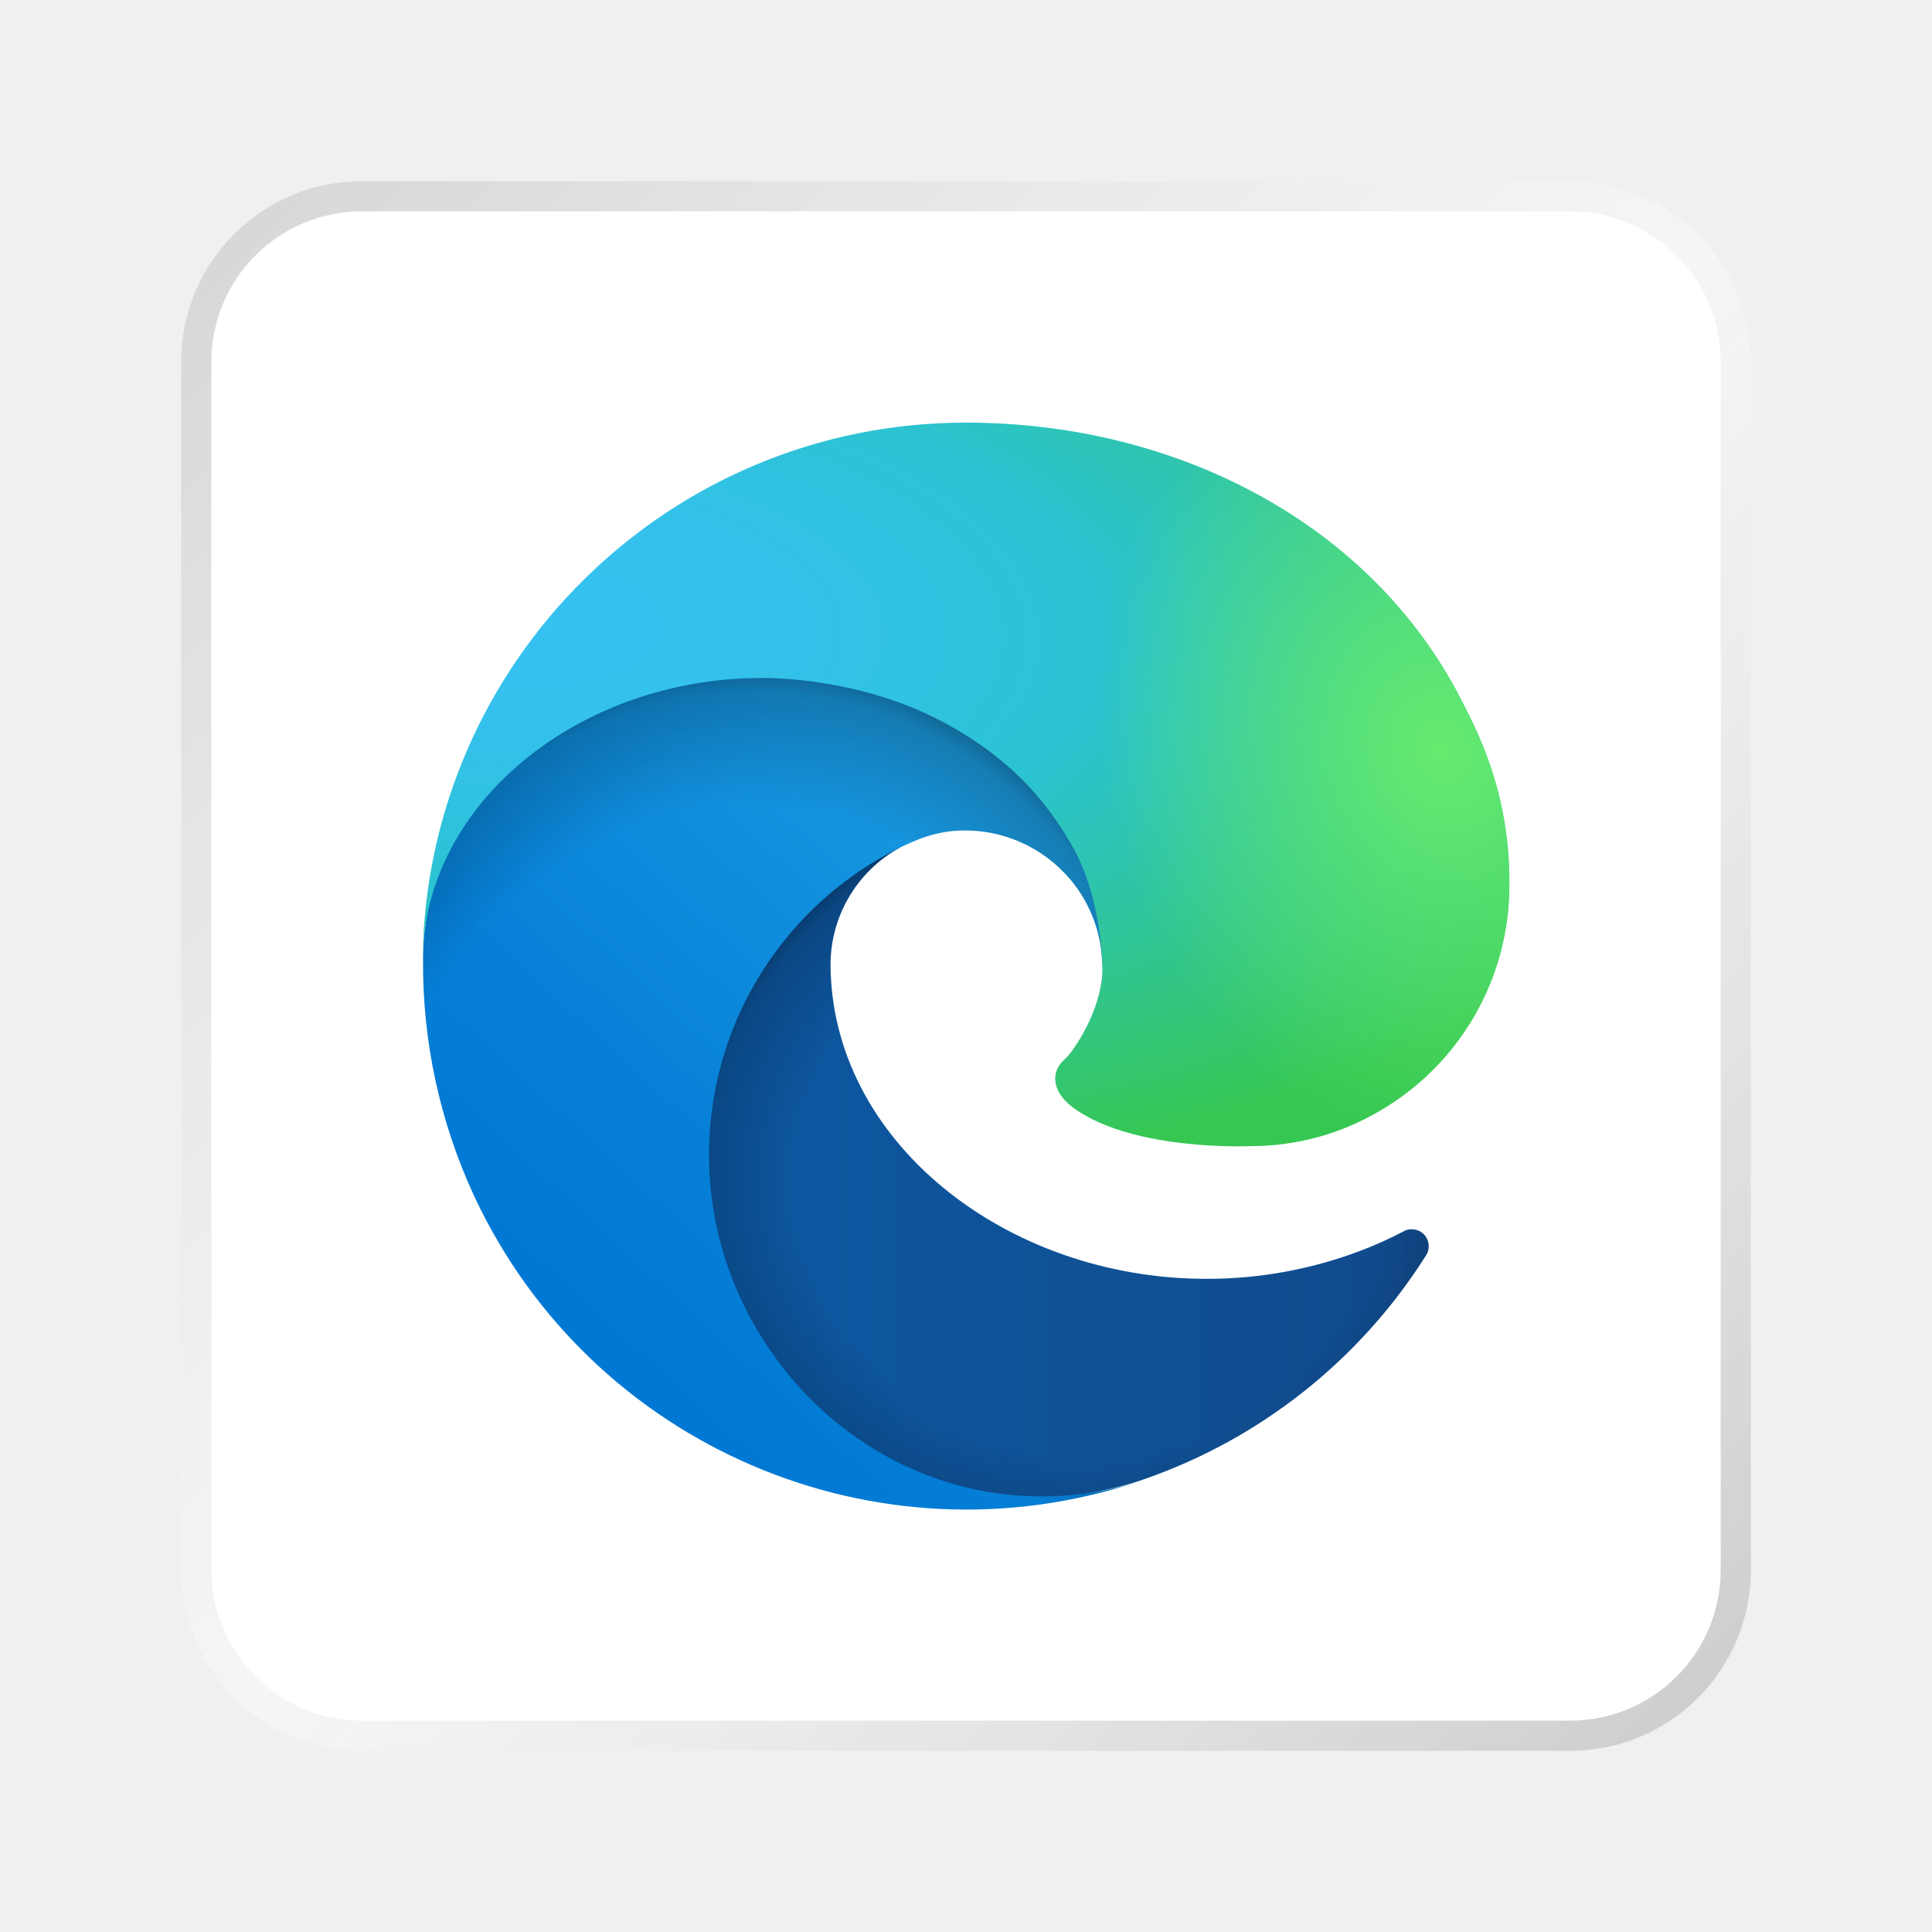
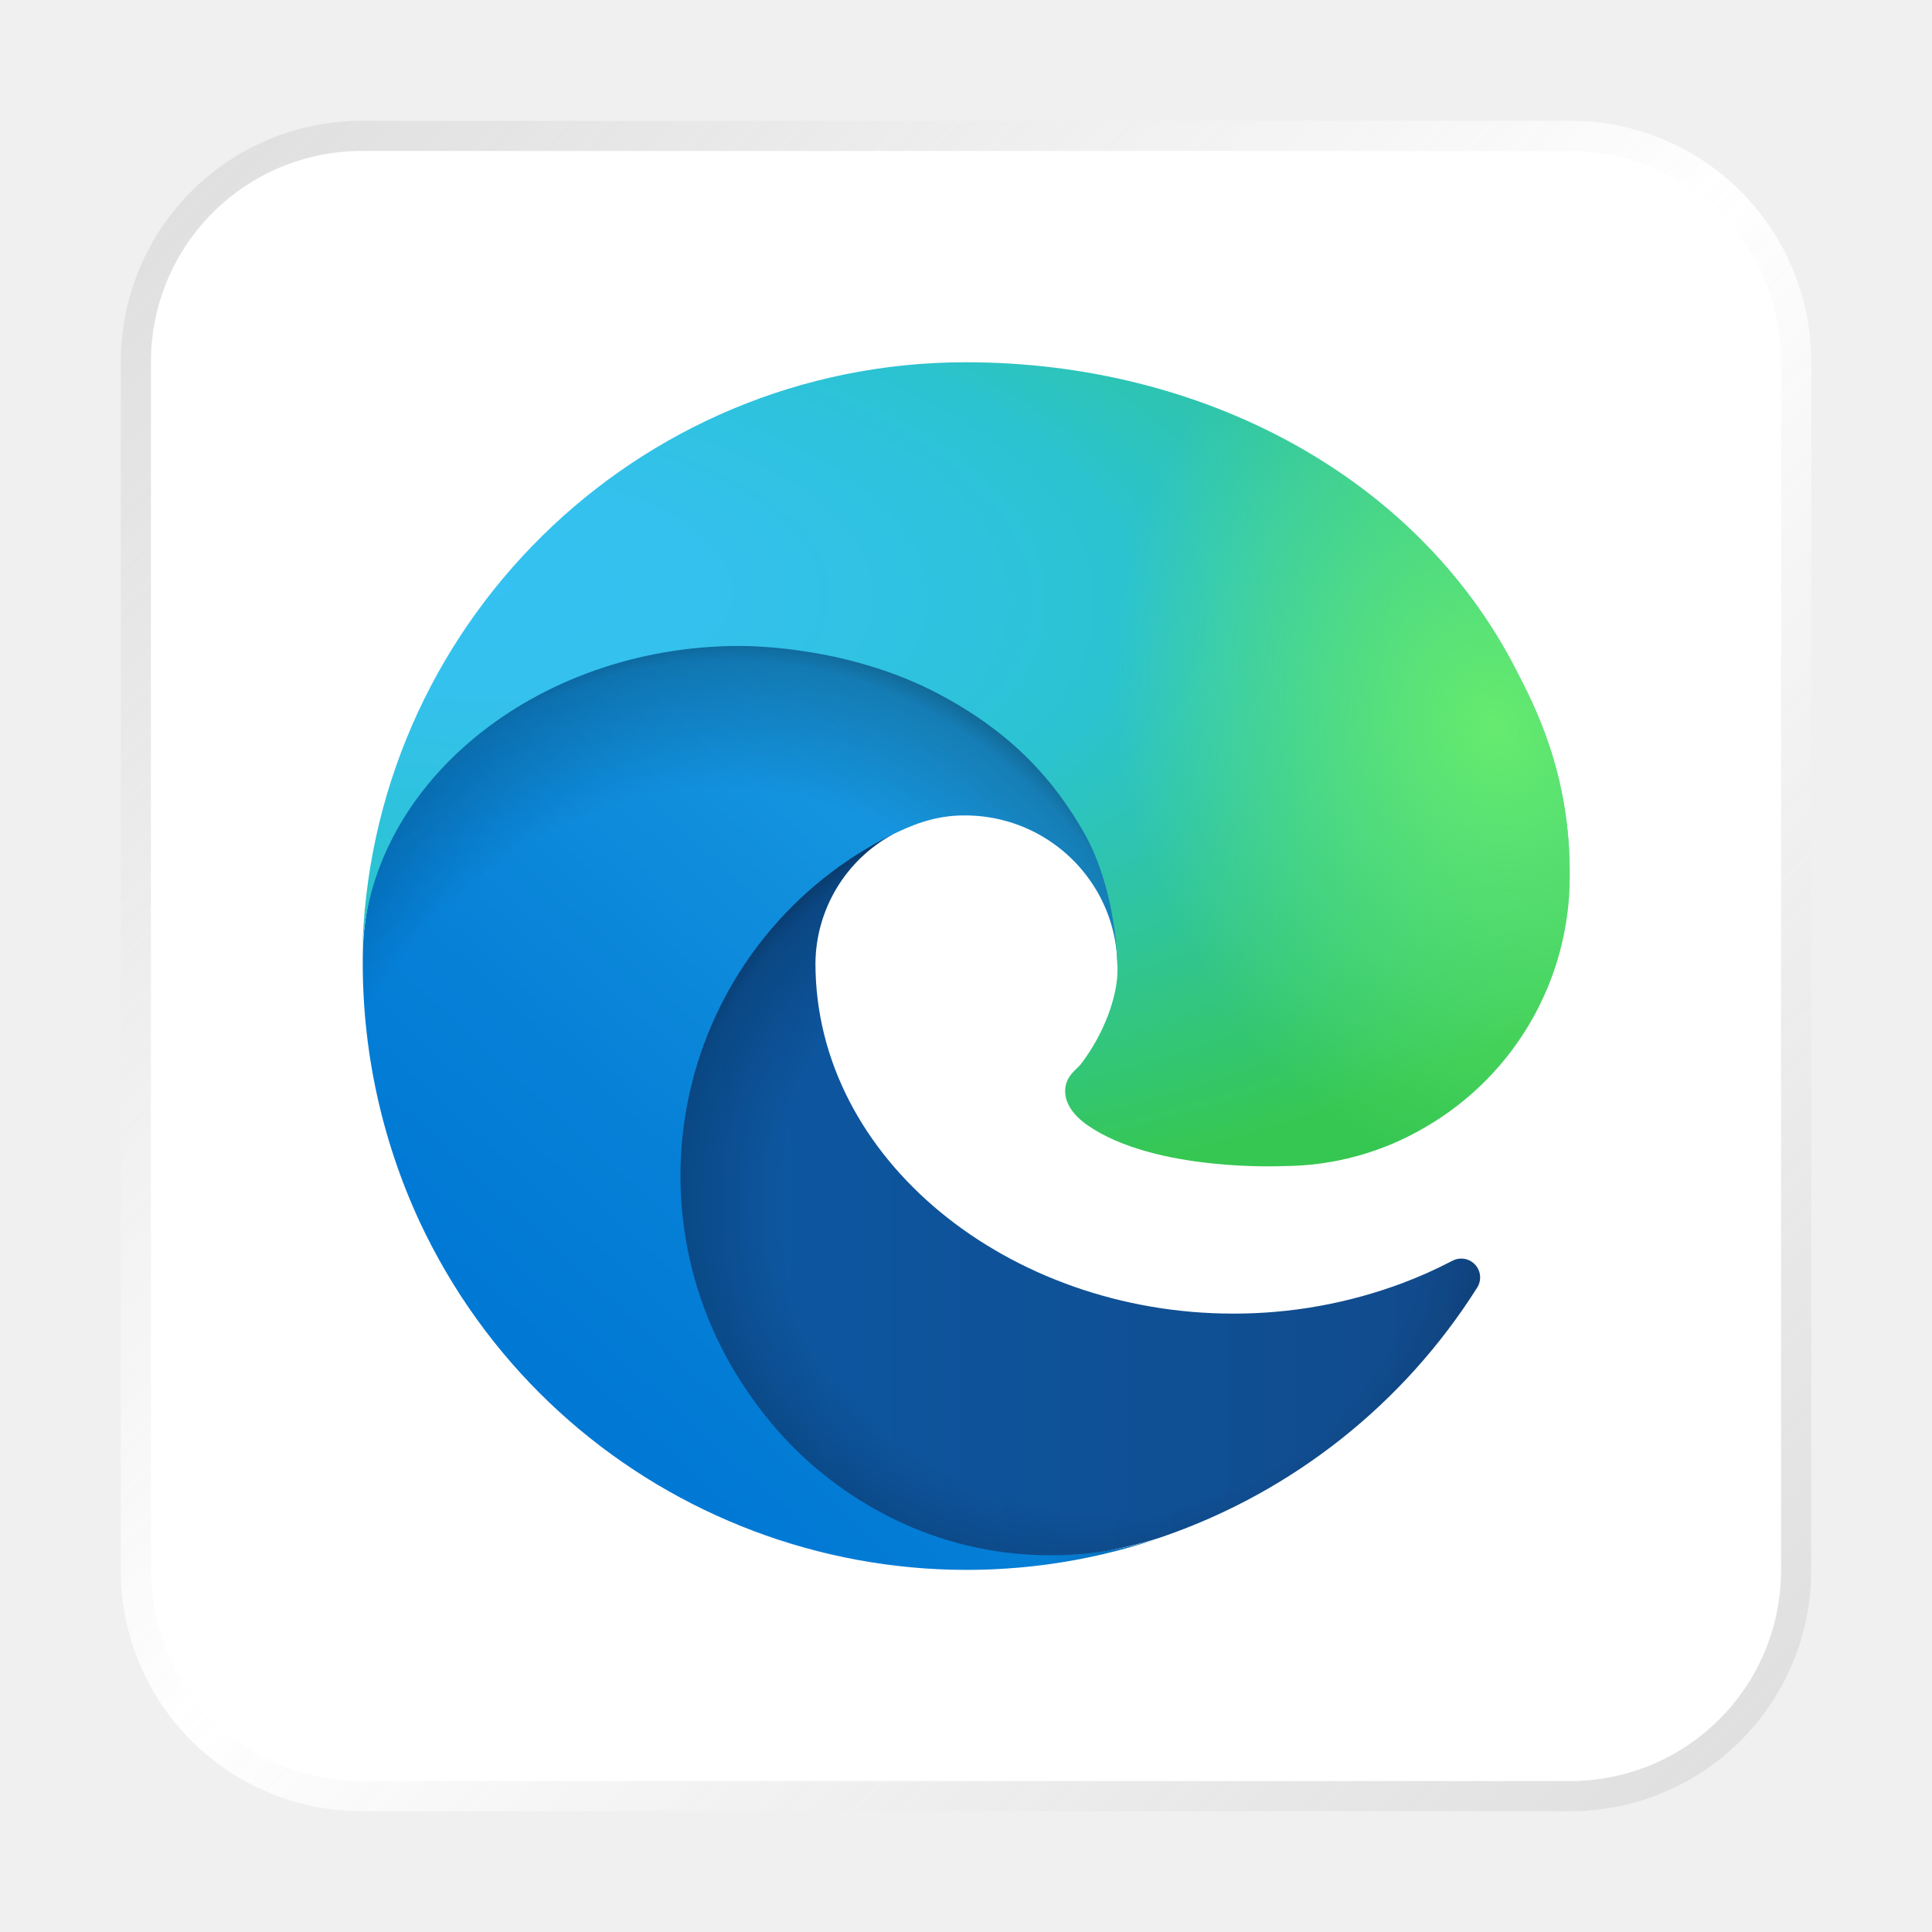
<svg xmlns="http://www.w3.org/2000/svg" xmlns:xlink="http://www.w3.org/1999/xlink" version="1.1" id="Layer_1" width="64" height="64" viewBox="0 0 64 64">
  <defs id="defs48">
    <style id="style2">.cls-1{fill:url(#linear-gradient);}.cls-2{opacity:0.35;fill:url(#radial-gradient);}.cls-2,.cls-4{isolation:isolate;}.cls-3{fill:url(#linear-gradient-2);}.cls-4{opacity:0.41;fill:url(#radial-gradient-2);}.cls-5{fill:url(#radial-gradient-3);}.cls-6{fill:url(#radial-gradient-4);}</style>
-     <linearGradient id="linear-gradient" x1="63.33" y1="84.03" x2="241.67" y2="84.03" gradientTransform="matrix(0.1406162,0,0,-0.1406162,13.35176,50.71208)" gradientUnits="userSpaceOnUse">
+     <linearGradient id="linear-gradient" x1="63.33" y1="84.03" x2="241.67" y2="84.03" gradientTransform="matrix(0.1562402,0,0,-0.1562402,11.27973,52.7912)" gradientUnits="userSpaceOnUse">
      <stop offset="0" stop-color="#0c59a4" id="stop4" />
      <stop offset="1" stop-color="#114a8b" id="stop6" />
    </linearGradient>
-     <radialGradient id="radial-gradient" cx="161.83" cy="68.91" r="95.38" gradientTransform="matrix(0.1406162,0,0,-0.1335854,13.35176,48.29911)" gradientUnits="userSpaceOnUse">
+     <radialGradient id="radial-gradient" cx="161.83" cy="68.91" r="95.38" gradientTransform="matrix(0.1562402,0,0,-0.1484282,11.27973,50.11012)" gradientUnits="userSpaceOnUse">
      <stop offset="0.72" stop-opacity="0" id="stop9" />
      <stop offset="0.95" stop-opacity="0.53" id="stop11" />
      <stop offset="1" id="stop13" />
    </radialGradient>
-     <linearGradient id="linear-gradient-2" x1="157.35" y1="161.39" x2="45.96" y2="40.06" gradientTransform="matrix(0.1406162,0,0,-0.1406162,13.35176,50.71208)" gradientUnits="userSpaceOnUse">
+     <linearGradient id="linear-gradient-2" x1="157.35" y1="161.39" x2="45.96" y2="40.06" gradientTransform="matrix(0.1562402,0,0,-0.1562402,11.27973,52.7912)" gradientUnits="userSpaceOnUse">
      <stop offset="0" stop-color="#1b9de2" id="stop16" />
      <stop offset="0.16" stop-color="#1595df" id="stop18" />
      <stop offset="0.67" stop-color="#0680d7" id="stop20" />
      <stop offset="1" stop-color="#0078d4" id="stop22" />
    </linearGradient>
-     <radialGradient id="radial-gradient-2" cx="-340.29" cy="62.99" r="143.24" gradientTransform="matrix(0.02109243,-0.1392101,-0.112493,-0.01687395,38.19021,-4.325104)" gradientUnits="userSpaceOnUse">
+     <radialGradient id="radial-gradient-2" cx="-340.29" cy="62.99" r="143.24" gradientTransform="matrix(0.02343603,-0.1546778,-0.1249922,-0.01874883,38.87801,-8.361227)" gradientUnits="userSpaceOnUse">
      <stop offset="0.76" stop-opacity="0" id="stop25" />
      <stop offset="0.95" stop-opacity="0.5" id="stop27" />
      <stop offset="1" id="stop29" />
    </radialGradient>
-     <radialGradient id="radial-gradient-3" cx="113.37" cy="570.21" r="202.43" gradientTransform="matrix(-0.00562465,0.1406162,0.2995125,0.0112493,-152.5107,-1.694175)" gradientUnits="userSpaceOnUse">
+     <radialGradient id="radial-gradient-3" cx="113.37" cy="570.21" r="202.43" gradientTransform="matrix(-0.00624961,0.1562402,0.3327917,0.01249922,-173.0119,-5.437973)" gradientUnits="userSpaceOnUse">
      <stop offset="0" stop-color="#35c1f1" id="stop32" />
      <stop offset="0.11" stop-color="#34c1ed" id="stop34" />
      <stop offset="0.23" stop-color="#2fc2df" id="stop36" />
      <stop offset="0.31" stop-color="#2bc3d2" id="stop38" />
      <stop offset="0.67" stop-color="#36c752" id="stop40" />
    </radialGradient>
-     <radialGradient id="radial-gradient-4" cx="376.52" cy="567.97" r="97.34" gradientTransform="matrix(0.03937254,0.1349916,0.1096806,-0.03234173,-29.36182,-7.573338)" gradientUnits="userSpaceOnUse">
+     <radialGradient id="radial-gradient-4" cx="376.52" cy="567.97" r="97.34" gradientTransform="matrix(0.04374727,0.1499906,0.1218674,-0.03593526,-36.1798,-11.97038)" gradientUnits="userSpaceOnUse">
      <stop offset="0" stop-color="#66eb6e" id="stop43" />
      <stop offset="1" stop-color="#66eb6e" stop-opacity="0" id="stop45" />
    </radialGradient>
-     <linearGradient xlink:href="#linearGradient37218" id="linearGradient881" x1="64.208" y1="64.063" x2="0.305" y2="0.135" gradientUnits="userSpaceOnUse" />
+     <linearGradient xlink:href="#linearGradient37218" id="linearGradient1781" x1="2.8346456e-08" y1="2.2677165e-07" x2="64" y2="64" gradientUnits="userSpaceOnUse" />
    <linearGradient id="linearGradient37218">
-       <stop style="stop-color:#1a1a1a;stop-opacity:1" offset="0" id="stop37214" />
-       <stop style="stop-color:#afafaf;stop-opacity:0.4" offset="0.497" id="stop37220" />
-       <stop style="stop-color:#4d4d4d;stop-opacity:1" offset="1" id="stop37216" />
+       <stop style="stop-color:#808080;stop-opacity:1" offset="0" id="stop37214" />
+       <stop style="stop-color:#717171;stop-opacity:0.004" offset="0.497" id="stop37220" />
+       <stop style="stop-color:#808080;stop-opacity:1" offset="1" id="stop37216" />
    </linearGradient>
  </defs>
-   <path id="rect846-3" style="fill:#ffffff;fill-opacity:1;stroke-width:1.276" d="m 12,6 h 40 c 3.324,0 6,2.676 6,6 v 40 c 0,3.324 -2.676,6 -6,6 H 12 c -3.324,0 -6,-2.676 -6,-6 V 12 C 6,8.676 8.676,6 12,6 Z" />
-   <path id="rect846" style="opacity:0.3;fill:url(#linearGradient881);fill-opacity:1;stroke-width:1.276" d="M 12,6 C 8.676,6 6,8.676 6,12 v 40 c 0,3.324 2.676,6 6,6 h 40 c 3.324,0 6,-2.676 6,-6 V 12 c 0,-3.324 -2.676,-6 -6,-6 z m 0,1 h 40 c 2.77,0 5,2.23 5,5 v 40 c 0,2.77 -2.23,5 -5,5 H 12 C 9.23,57 7,54.77 7,52 V 12 C 7,9.23 9.23,7 12,7 Z" />
-   <path class="cls-1" d="m 46.492,40.793 a 13.18,13.18 0 0 1 -1.482,0.662 14.325,14.325 0 0 1 -5.048,0.908 c -6.654,0 -12.45,-4.577 -12.45,-10.451 a 4.427,4.427 0 0 1 2.31,-3.84 c -6.018,0.253 -7.565,6.525 -7.565,10.199 0,10.389 9.575,11.442 11.637,11.442 1.112,0 2.79,-0.323 3.797,-0.641 l 0.184,-0.062 a 18.047,18.047 0 0 0 9.365,-7.425 0.562,0.562 0 0 0 -0.748,-0.793 z" id="path52" style="fill:url(#linear-gradient);stroke-width:0.141" />
-   <path class="cls-2" d="m 46.492,40.793 a 13.18,13.18 0 0 1 -1.482,0.662 14.325,14.325 0 0 1 -5.048,0.908 c -6.654,0 -12.45,-4.577 -12.45,-10.451 a 4.427,4.427 0 0 1 2.31,-3.84 c -6.018,0.253 -7.565,6.525 -7.565,10.199 0,10.389 9.575,11.442 11.637,11.442 1.112,0 2.79,-0.323 3.797,-0.641 l 0.184,-0.062 a 18.047,18.047 0 0 0 9.365,-7.425 0.562,0.562 0 0 0 -0.748,-0.793 z" id="path54" style="fill:url(#radial-gradient);stroke-width:0.141" />
-   <path class="cls-3" d="m 28.867,47.948 a 11.137,11.137 0 0 1 -3.198,-3.001 11.351,11.351 0 0 1 4.152,-16.874 c 0.439,-0.207 1.188,-0.581 2.185,-0.562 a 4.549,4.549 0 0 1 3.612,1.828 4.483,4.483 0 0 1 0.894,2.624 c 0,-0.03 3.439,-11.193 -11.249,-11.193 -6.173,0 -11.249,5.858 -11.249,10.998 a 18.301,18.301 0 0 0 1.703,7.875 17.999,17.999 0 0 0 21.99,9.437 10.624,10.624 0 0 1 -8.828,-1.125 z" id="path56" style="fill:url(#linear-gradient-2);stroke-width:0.141" />
-   <path class="cls-4" d="m 28.867,47.948 a 11.137,11.137 0 0 1 -3.198,-3.001 11.351,11.351 0 0 1 4.152,-16.874 c 0.439,-0.207 1.188,-0.581 2.185,-0.562 a 4.549,4.549 0 0 1 3.612,1.828 4.483,4.483 0 0 1 0.894,2.624 c 0,-0.03 3.439,-11.193 -11.249,-11.193 -6.173,0 -11.249,5.858 -11.249,10.998 a 18.301,18.301 0 0 0 1.703,7.875 17.999,17.999 0 0 0 21.99,9.437 10.624,10.624 0 0 1 -8.828,-1.125 z" id="path58" style="fill:url(#radial-gradient-2);stroke-width:0.141" />
-   <path class="cls-5" d="m 35.42,34.932 c -0.114,0.148 -0.464,0.352 -0.464,0.796 0,0.367 0.239,0.72 0.664,1.017 2.022,1.406 5.834,1.221 5.844,1.221 a 8.375,8.375 0 0 0 4.256,-1.174 8.631,8.631 0 0 0 4.279,-7.436 C 50.036,26.204 48.874,24.109 48.405,23.181 45.425,17.352 38.993,14 31.999,14 A 17.999,17.999 0 0 0 14,31.746 c 0.068,-5.138 5.175,-9.288 11.249,-9.288 0.492,0 3.299,0.048 5.906,1.416 2.298,1.206 3.501,2.663 4.338,4.107 0.869,1.5 1.024,3.396 1.024,4.151 0,0.755 -0.385,1.874 -1.097,2.8 z" id="path60" style="fill:url(#radial-gradient-3);stroke-width:0.141" />
-   <path class="cls-6" d="m 35.42,34.932 c -0.114,0.148 -0.464,0.352 -0.464,0.796 0,0.367 0.239,0.72 0.664,1.017 2.022,1.406 5.834,1.221 5.844,1.221 a 8.375,8.375 0 0 0 4.256,-1.174 8.631,8.631 0 0 0 4.279,-7.436 C 50.036,26.204 48.874,24.109 48.405,23.181 45.425,17.352 38.993,14 31.999,14 A 17.999,17.999 0 0 0 14,31.746 c 0.068,-5.138 5.175,-9.288 11.249,-9.288 0.492,0 3.299,0.048 5.906,1.416 2.298,1.206 3.501,2.663 4.338,4.107 0.869,1.5 1.024,3.396 1.024,4.151 0,0.755 -0.385,1.874 -1.097,2.8 z" id="path62" style="fill:url(#radial-gradient-4);stroke-width:0.141" />
+   <path id="rect863" style="fill:#ffffff;stroke-width:1" d="m 12,4 h 40 c 4.432,0 8,3.568 8,8 v 40 c 0,4.432 -3.568,8 -8,8 H 12 c -4.432,0 -8,-3.568 -8,-8 V 12 C 4,7.568 7.568,4 12,4 Z" />
+   <path id="rect1345" style="opacity:0.3;fill:url(#linearGradient1781);fill-opacity:1;stroke-width:1" d="M 12,4 C 7.568,4 4,7.568 4,12 v 40 c 0,4.432 3.568,8 8,8 h 40 c 4.432,0 8,-3.568 8,-8 V 12 c 0,-4.432 -3.568,-8 -8,-8 z m 0,1 h 40 c 3.878,0 7,3.122 7,7 v 40 c 0,3.878 -3.122,7 -7,7 H 12 c -3.878,0 -7,-3.122 -7,-7 V 12 C 5,8.122 8.122,5 12,5 Z" />
+   <path class="cls-1" d="m 48.102,41.77 a 14.644,14.644 0 0 1 -1.647,0.736 15.916,15.916 0 0 1 -5.609,1.009 c -7.393,0 -13.834,-5.086 -13.834,-11.612 a 4.918,4.918 0 0 1 2.567,-4.267 c -6.687,0.281 -8.406,7.25 -8.406,11.332 0,11.543 10.638,12.713 12.93,12.713 1.236,0 3.1,-0.359 4.218,-0.712 L 38.528,50.901 a 20.052,20.052 0 0 0 10.406,-8.249 0.625,0.625 0 0 0 -0.831,-0.881 z" id="path52" style="fill:url(#linear-gradient);stroke-width:0.156" />
+   <path class="cls-2" d="m 48.102,41.77 a 14.644,14.644 0 0 1 -1.647,0.736 15.916,15.916 0 0 1 -5.609,1.009 c -7.393,0 -13.834,-5.086 -13.834,-11.612 a 4.918,4.918 0 0 1 2.567,-4.267 c -6.687,0.281 -8.406,7.25 -8.406,11.332 0,11.543 10.638,12.713 12.93,12.713 1.236,0 3.1,-0.359 4.218,-0.712 L 38.528,50.901 a 20.052,20.052 0 0 0 10.406,-8.249 0.625,0.625 0 0 0 -0.831,-0.881 z" id="path54" style="fill:url(#radial-gradient);stroke-width:0.156" />
+   <path class="cls-3" d="m 28.519,49.72 a 12.374,12.374 0 0 1 -3.553,-3.334 12.612,12.612 0 0 1 4.614,-18.749 c 0.487,-0.23 1.32,-0.645 2.428,-0.625 a 5.054,5.054 0 0 1 4.014,2.031 4.981,4.981 0 0 1 0.994,2.915 c 0,-0.033 3.822,-12.437 -12.499,-12.437 -6.859,0 -12.499,6.509 -12.499,12.22 a 20.335,20.335 0 0 0 1.892,8.749 19.999,19.999 0 0 0 24.433,10.485 11.804,11.804 0 0 1 -9.809,-1.25 z" id="path56" style="fill:url(#linear-gradient-2);stroke-width:0.156" />
+   <path class="cls-4" d="m 28.519,49.72 a 12.374,12.374 0 0 1 -3.553,-3.334 12.612,12.612 0 0 1 4.614,-18.749 c 0.487,-0.23 1.32,-0.645 2.428,-0.625 a 5.054,5.054 0 0 1 4.014,2.031 4.981,4.981 0 0 1 0.994,2.915 c 0,-0.033 3.822,-12.437 -12.499,-12.437 -6.859,0 -12.499,6.509 -12.499,12.22 a 20.335,20.335 0 0 0 1.892,8.749 19.999,19.999 0 0 0 24.433,10.485 11.804,11.804 0 0 1 -9.809,-1.25 z" id="path58" style="fill:url(#radial-gradient-2);stroke-width:0.156" />
+   <path class="cls-5" d="m 35.8,35.258 c -0.127,0.164 -0.516,0.391 -0.516,0.884 0,0.408 0.266,0.8 0.737,1.13 2.247,1.562 6.482,1.356 6.493,1.356 a 9.306,9.306 0 0 0 4.729,-1.305 9.59,9.59 0 0 0 4.754,-8.262 C 52.04,25.56 50.749,23.232 50.227,22.201 46.917,15.725 39.77,12 31.999,12 A 19.999,19.999 0 0 0 12,31.718 C 12.075,26.009 17.75,21.398 24.499,21.398 c 0.547,0 3.665,0.053 6.562,1.573 2.553,1.341 3.89,2.959 4.82,4.564 0.966,1.667 1.137,3.773 1.137,4.612 0,0.839 -0.428,2.083 -1.219,3.111 z" id="path60" style="fill:url(#radial-gradient-3);stroke-width:0.156" />
+   <path class="cls-6" d="m 35.8,35.258 c -0.127,0.164 -0.516,0.391 -0.516,0.884 0,0.408 0.266,0.8 0.737,1.13 2.247,1.562 6.482,1.356 6.493,1.356 a 9.306,9.306 0 0 0 4.729,-1.305 9.59,9.59 0 0 0 4.754,-8.262 C 52.04,25.56 50.749,23.232 50.227,22.201 46.917,15.725 39.77,12 31.999,12 A 19.999,19.999 0 0 0 12,31.718 C 12.075,26.009 17.75,21.398 24.499,21.398 c 0.547,0 3.665,0.053 6.562,1.573 2.553,1.341 3.89,2.959 4.82,4.564 0.966,1.667 1.137,3.773 1.137,4.612 0,0.839 -0.428,2.083 -1.219,3.111 z" id="path62" style="fill:url(#radial-gradient-4);stroke-width:0.156" />
</svg>
